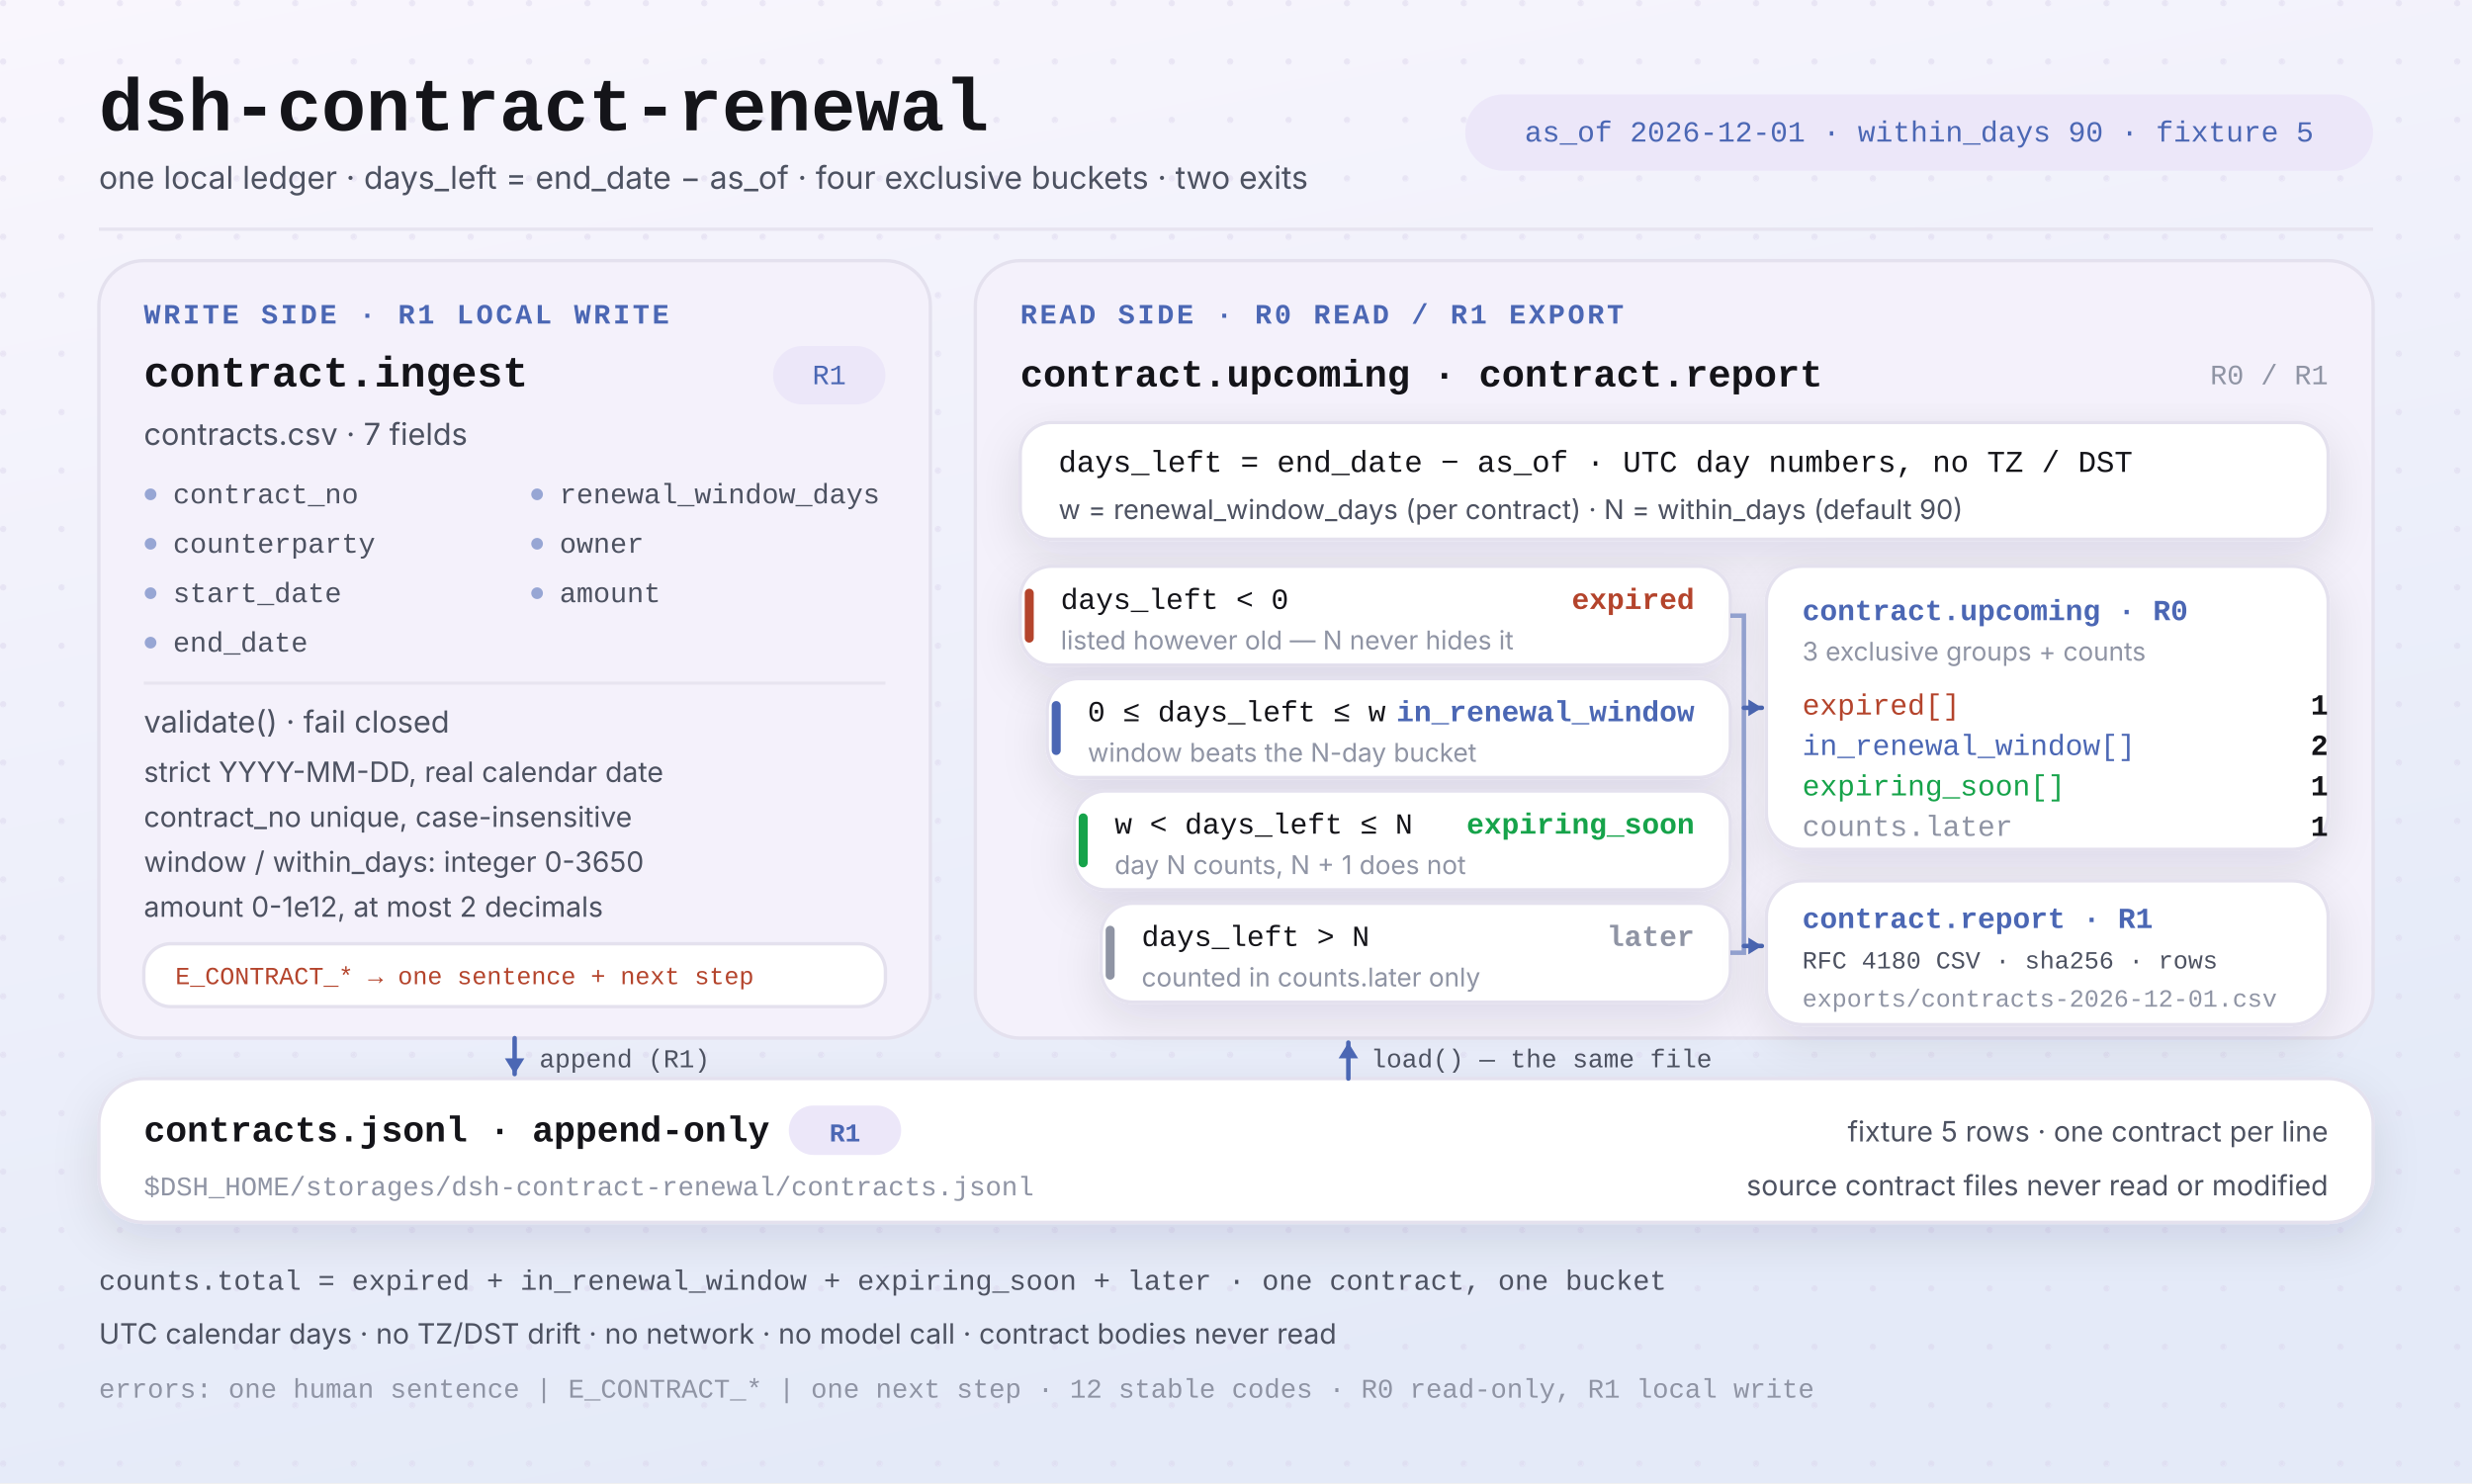
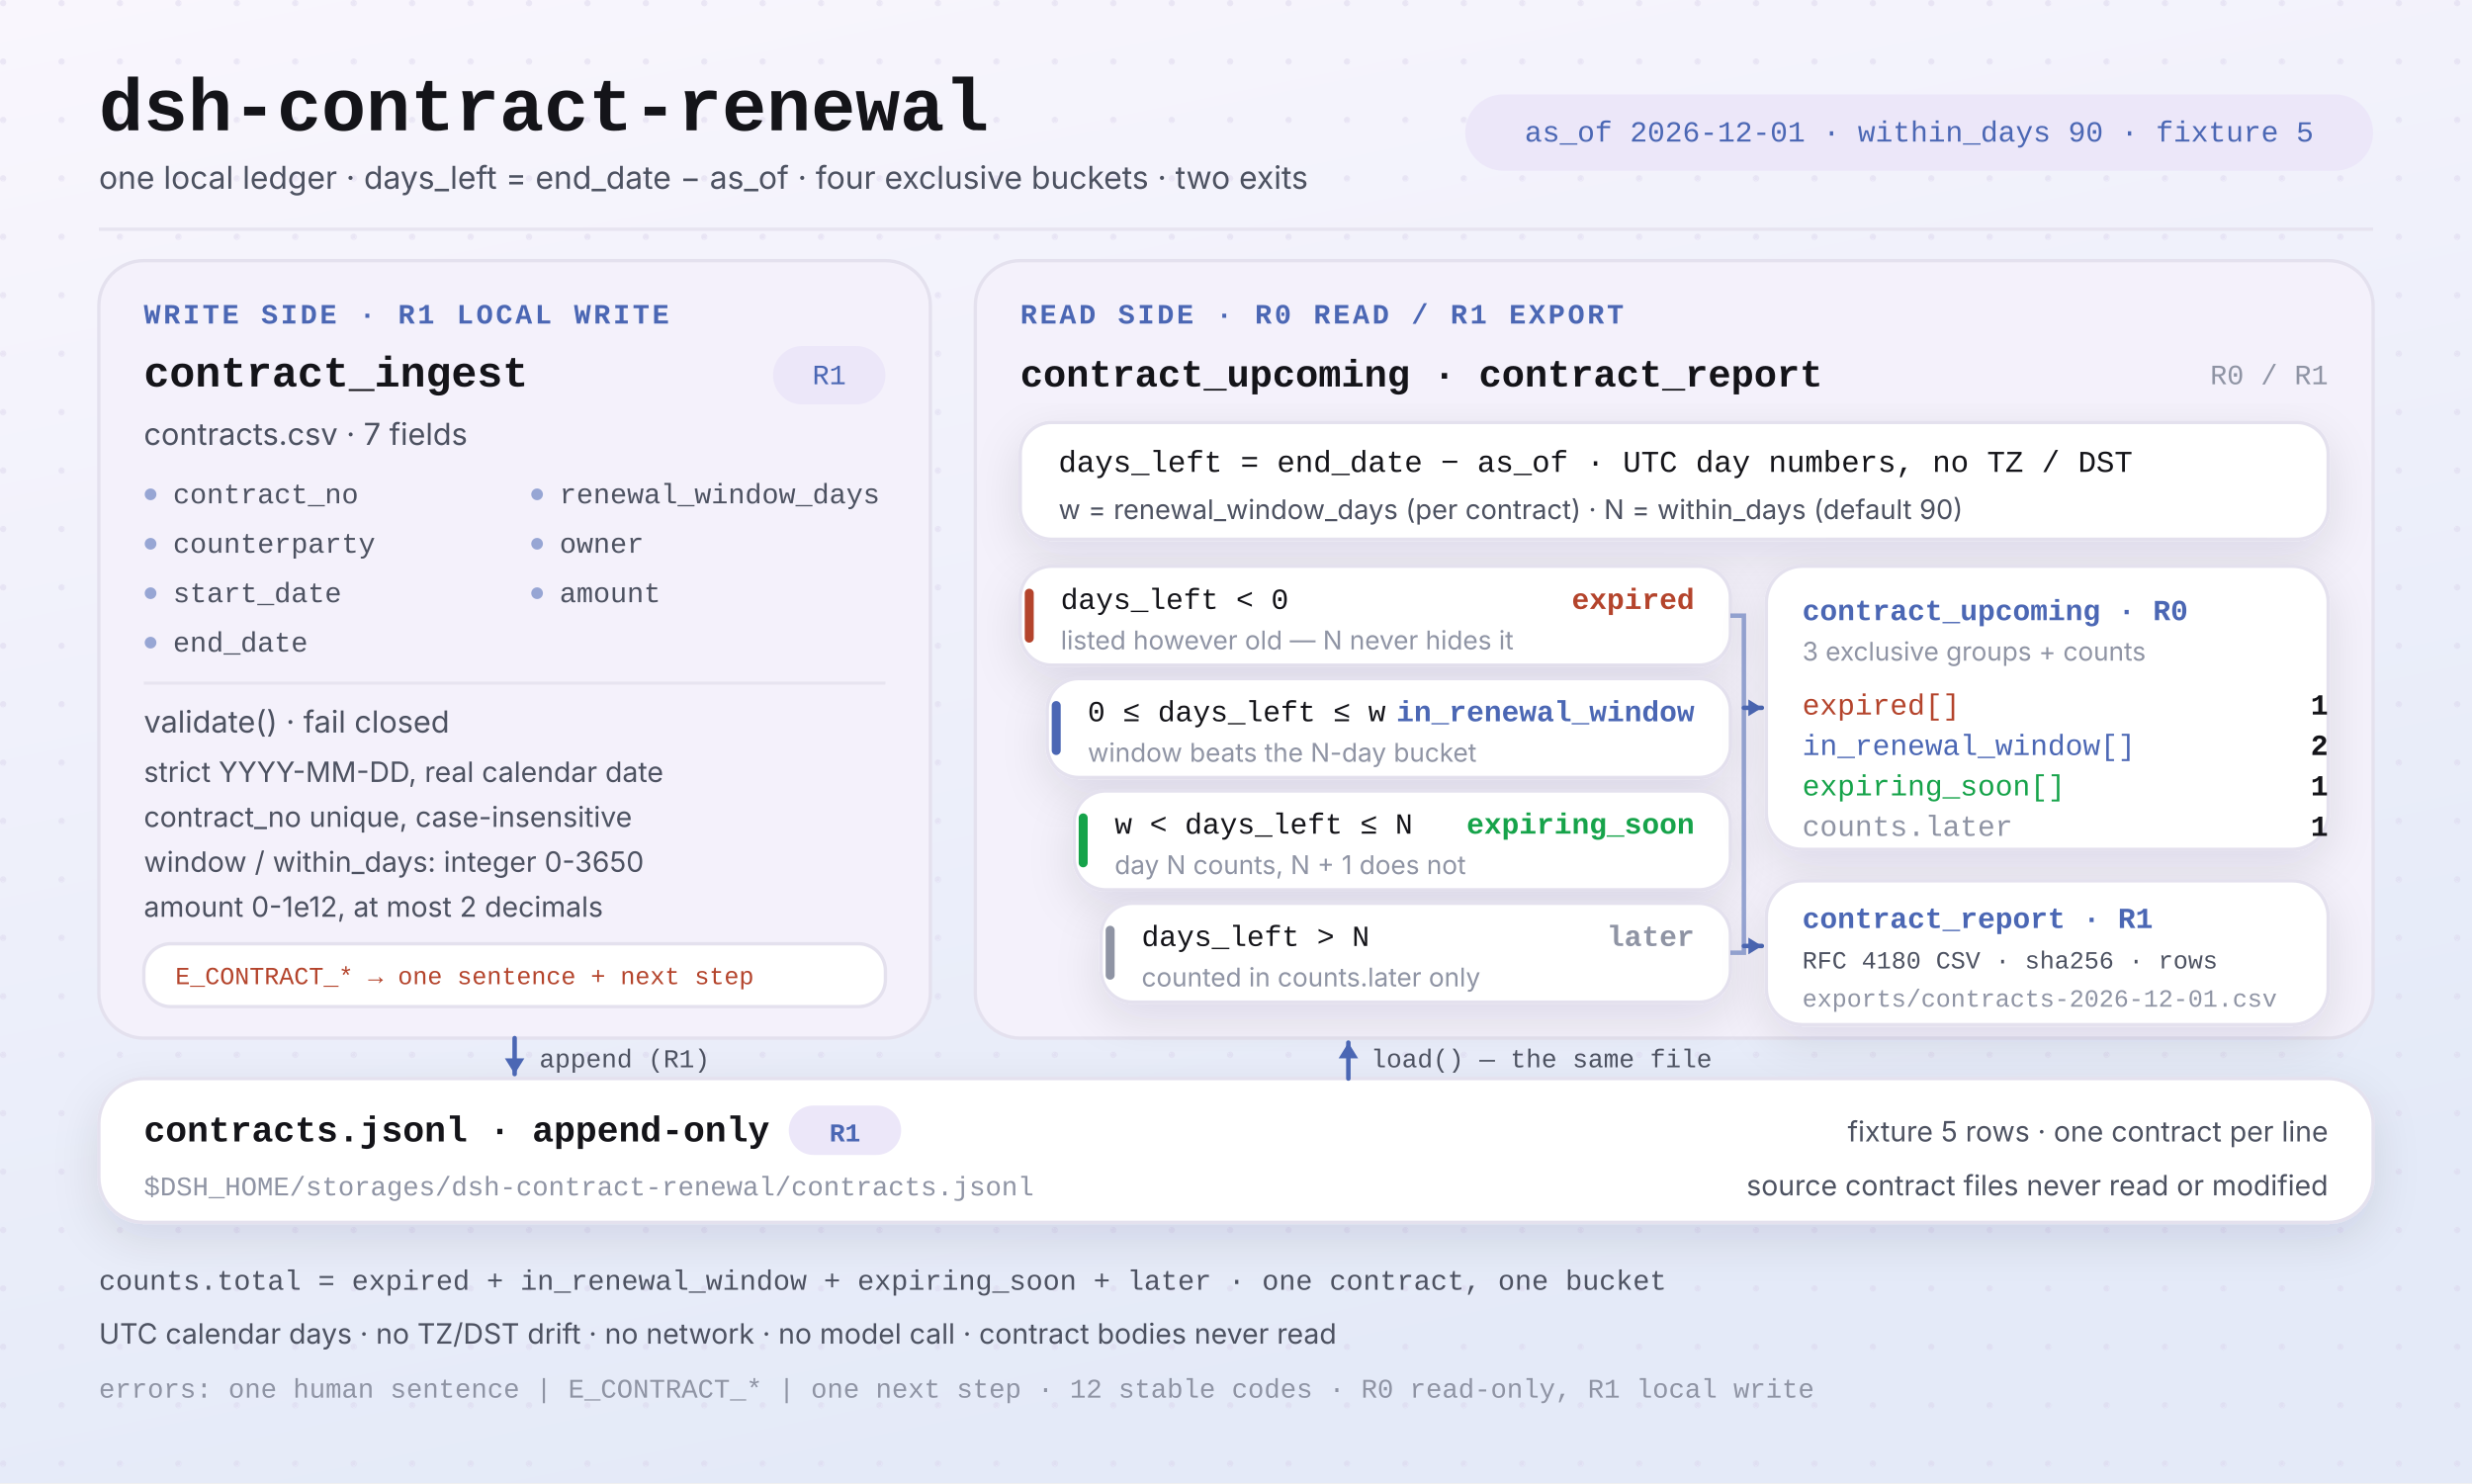
<svg xmlns="http://www.w3.org/2000/svg" width="1100" height="660" viewBox="0 0 1100 660" role="img" aria-labelledby="flowTitle flowDesc">
  <defs>
    <linearGradient id="bg" x1="0" y1="0" x2="0.35" y2="1">
      <stop offset="0" stop-color="#f9f6fd" />
      <stop offset="1" stop-color="#e4eaf8" />
    </linearGradient>
    <filter id="soft" x="-30%" y="-30%" width="160%" height="180%">
      <feDropShadow dx="0" dy="7" stdDeviation="10" flood-color="#1b1735" flood-opacity="0.10" />
    </filter>
    <pattern id="dots" width="26" height="26" patternUnits="userSpaceOnUse">
      <circle cx="1.4" cy="1.4" r="1.4" fill="#d9d3ea" />
    </pattern>
  </defs>
  <rect width="1100" height="660" fill="url(#bg)" />
  <rect width="1100" height="660" fill="url(#dots)" opacity=".45" />
  <text x="44" y="58" fill="#141419" font-family="ui-monospace, SFMono-Regular, Menlo, Consolas, 'Courier New', monospace" font-size="33" font-weight="700">dsh-contract-renewal</text>
  <text x="44" y="84" fill="#4d5261" font-family="ui-sans-serif, system-ui, -apple-system, 'Segoe UI', 'Microsoft YaHei', sans-serif" font-size="14">one local ledger · days_left = end_date − as_of · four exclusive buckets · two exits</text>
  <rect x="652" y="42" width="404" height="34" rx="17" fill="#ece7f9" />
  <text x="854" y="63" fill="#4B67B4" font-family="ui-monospace, SFMono-Regular, Menlo, Consolas, 'Courier New', monospace" font-size="13" text-anchor="middle">as_of 2026-12-01 · within_days 90 · fixture 5</text>
  <line x1="44" y1="102" x2="1056" y2="102" stroke="#e7e4f0" stroke-width="1.5" />
  <rect x="44" y="116" width="370" height="346" rx="20" fill="#f4f1fb" stroke="#e4e1ee" stroke-width="1.5" />
  <text x="64" y="144" fill="#4B67B4" font-family="ui-monospace, SFMono-Regular, Menlo, Consolas, 'Courier New', monospace" font-size="12.5" font-weight="700" letter-spacing="1.2">WRITE SIDE · R1 LOCAL WRITE</text>
-   <text x="64" y="172" fill="#141419" font-family="ui-monospace, SFMono-Regular, Menlo, Consolas, 'Courier New', monospace" font-size="19" font-weight="700">contract.ingest</text>
+   <text x="64" y="172" fill="#141419" font-family="ui-monospace, SFMono-Regular, Menlo, Consolas, 'Courier New', monospace" font-size="19" font-weight="700">contract_ingest</text>
  <rect x="344" y="154" width="50" height="26" rx="13" fill="#ece7f9" />
  <text x="369" y="171" fill="#4B67B4" font-family="ui-monospace, SFMono-Regular, Menlo, Consolas, 'Courier New', monospace" font-size="12.5" text-anchor="middle">R1</text>
  <text x="64" y="198" fill="#4d5261" font-family="ui-sans-serif, system-ui, -apple-system, 'Segoe UI', 'Microsoft YaHei', sans-serif" font-size="13.5">contracts.csv · 7 fields</text>
  <circle cx="67" cy="220" r="2.6" fill="#4B67B4" opacity=".55" />
  <text x="77" y="224" fill="#4d5261" font-family="ui-monospace, SFMono-Regular, Menlo, Consolas, 'Courier New', monospace" font-size="12.5">contract_no</text>
  <circle cx="67" cy="242" r="2.6" fill="#4B67B4" opacity=".55" />
  <text x="77" y="246" fill="#4d5261" font-family="ui-monospace, SFMono-Regular, Menlo, Consolas, 'Courier New', monospace" font-size="12.5">counterparty</text>
  <circle cx="67" cy="264" r="2.6" fill="#4B67B4" opacity=".55" />
  <text x="77" y="268" fill="#4d5261" font-family="ui-monospace, SFMono-Regular, Menlo, Consolas, 'Courier New', monospace" font-size="12.5">start_date</text>
  <circle cx="67" cy="286" r="2.6" fill="#4B67B4" opacity=".55" />
  <text x="77" y="290" fill="#4d5261" font-family="ui-monospace, SFMono-Regular, Menlo, Consolas, 'Courier New', monospace" font-size="12.5">end_date</text>
  <circle cx="239" cy="220" r="2.6" fill="#4B67B4" opacity=".55" />
  <text x="249" y="224" fill="#4d5261" font-family="ui-monospace, SFMono-Regular, Menlo, Consolas, 'Courier New', monospace" font-size="12.5">renewal_window_days</text>
  <circle cx="239" cy="242" r="2.6" fill="#4B67B4" opacity=".55" />
  <text x="249" y="246" fill="#4d5261" font-family="ui-monospace, SFMono-Regular, Menlo, Consolas, 'Courier New', monospace" font-size="12.5">owner</text>
  <circle cx="239" cy="264" r="2.6" fill="#4B67B4" opacity=".55" />
  <text x="249" y="268" fill="#4d5261" font-family="ui-monospace, SFMono-Regular, Menlo, Consolas, 'Courier New', monospace" font-size="12.5">amount</text>
  <line x1="64" y1="304" x2="394" y2="304" stroke="#e7e4f0" stroke-width="1.4" />
  <text x="64" y="326" fill="#4d5261" font-family="ui-sans-serif, system-ui, -apple-system, 'Segoe UI', 'Microsoft YaHei', sans-serif" font-size="13.5">validate() · fail closed</text>
  <text x="64" y="348" fill="#4d5261" font-family="ui-sans-serif, system-ui, -apple-system, 'Segoe UI', 'Microsoft YaHei', sans-serif" font-size="12.5">strict YYYY-MM-DD, real calendar date</text>
  <text x="64" y="368" fill="#4d5261" font-family="ui-sans-serif, system-ui, -apple-system, 'Segoe UI', 'Microsoft YaHei', sans-serif" font-size="12.5">contract_no unique, case-insensitive</text>
  <text x="64" y="388" fill="#4d5261" font-family="ui-sans-serif, system-ui, -apple-system, 'Segoe UI', 'Microsoft YaHei', sans-serif" font-size="12.5">window / within_days: integer 0-3650</text>
  <text x="64" y="408" fill="#4d5261" font-family="ui-sans-serif, system-ui, -apple-system, 'Segoe UI', 'Microsoft YaHei', sans-serif" font-size="12.5">amount 0-1e12, at most 2 decimals</text>
  <rect x="64" y="420" width="330" height="28" rx="12" fill="#ffffff" stroke="#e4e1ee" stroke-width="1.5" />
  <text x="78" y="438" fill="#b4442c" font-family="ui-monospace, SFMono-Regular, Menlo, Consolas, 'Courier New', monospace" font-size="11">E_CONTRACT_* → one sentence + next step</text>
  <rect x="434" y="116" width="622" height="346" rx="20" fill="#f4f1fb" stroke="#e4e1ee" stroke-width="1.5" />
  <text x="454" y="144" fill="#4B67B4" font-family="ui-monospace, SFMono-Regular, Menlo, Consolas, 'Courier New', monospace" font-size="12.5" font-weight="700" letter-spacing="1.2">READ SIDE · R0 READ / R1 EXPORT</text>
-   <text x="454" y="172" fill="#141419" font-family="ui-monospace, SFMono-Regular, Menlo, Consolas, 'Courier New', monospace" font-size="17" font-weight="700">contract.upcoming · contract.report</text>
+   <text x="454" y="172" fill="#141419" font-family="ui-monospace, SFMono-Regular, Menlo, Consolas, 'Courier New', monospace" font-size="17" font-weight="700">contract_upcoming · contract_report</text>
  <text x="1036" y="171" fill="#8f94a4" font-family="ui-monospace, SFMono-Regular, Menlo, Consolas, 'Courier New', monospace" font-size="12.5" text-anchor="end">R0 / R1</text>
  <g filter="url(#soft)">
    <rect x="454" y="188" width="582" height="52" rx="14" fill="#ffffff" stroke="#e4e1ee" stroke-width="1.5" />
  </g>
  <text x="471" y="210" fill="#141419" font-family="ui-monospace, SFMono-Regular, Menlo, Consolas, 'Courier New', monospace" font-size="13.5">days_left = end_date − as_of  ·  UTC day numbers, no TZ / DST</text>
  <text x="471" y="231" fill="#4d5261" font-family="ui-sans-serif, system-ui, -apple-system, 'Segoe UI', 'Microsoft YaHei', sans-serif" font-size="12">w = renewal_window_days (per contract)  ·  N = within_days (default 90)</text>
  <g filter="url(#soft)">
    <rect x="454" y="252" width="316" height="44" rx="14" fill="#ffffff" stroke="#e4e1ee" stroke-width="1.5" />
  </g>
  <rect x="456" y="262" width="4" height="24" rx="2" fill="#b4442c" />
  <text x="472" y="271" fill="#141419" font-family="ui-monospace, SFMono-Regular, Menlo, Consolas, 'Courier New', monospace" font-size="13">days_left &lt; 0</text>
  <text x="754" y="271" fill="#b4442c" font-family="ui-monospace, SFMono-Regular, Menlo, Consolas, 'Courier New', monospace" font-size="13" text-anchor="end" font-weight="700">expired</text>
  <text x="472" y="289" fill="#8f94a4" font-family="ui-sans-serif, system-ui, -apple-system, 'Segoe UI', 'Microsoft YaHei', sans-serif" font-size="11.5">listed however old — N never hides it</text>
  <g filter="url(#soft)">
    <rect x="466" y="302" width="304" height="44" rx="14" fill="#ffffff" stroke="#e4e1ee" stroke-width="1.5" />
  </g>
  <rect x="468" y="312" width="4" height="24" rx="2" fill="#4B67B4" />
  <text x="484" y="321" fill="#141419" font-family="ui-monospace, SFMono-Regular, Menlo, Consolas, 'Courier New', monospace" font-size="13">0 ≤ days_left ≤ w</text>
  <text x="754" y="321" fill="#4B67B4" font-family="ui-monospace, SFMono-Regular, Menlo, Consolas, 'Courier New', monospace" font-size="13" text-anchor="end" font-weight="700">in_renewal_window</text>
  <text x="484" y="339" fill="#8f94a4" font-family="ui-sans-serif, system-ui, -apple-system, 'Segoe UI', 'Microsoft YaHei', sans-serif" font-size="11.5">window beats the N-day bucket</text>
  <g filter="url(#soft)">
    <rect x="478" y="352" width="292" height="44" rx="14" fill="#ffffff" stroke="#e4e1ee" stroke-width="1.5" />
  </g>
  <rect x="480" y="362" width="4" height="24" rx="2" fill="#16a34a" />
  <text x="496" y="371" fill="#141419" font-family="ui-monospace, SFMono-Regular, Menlo, Consolas, 'Courier New', monospace" font-size="13">w &lt; days_left ≤ N</text>
  <text x="754" y="371" fill="#16a34a" font-family="ui-monospace, SFMono-Regular, Menlo, Consolas, 'Courier New', monospace" font-size="13" text-anchor="end" font-weight="700">expiring_soon</text>
  <text x="496" y="389" fill="#8f94a4" font-family="ui-sans-serif, system-ui, -apple-system, 'Segoe UI', 'Microsoft YaHei', sans-serif" font-size="11.5">day N counts, N + 1 does not</text>
  <g filter="url(#soft)">
    <rect x="490" y="402" width="280" height="44" rx="14" fill="#ffffff" stroke="#e4e1ee" stroke-width="1.5" />
  </g>
  <rect x="492" y="412" width="4" height="24" rx="2" fill="#8f94a4" />
  <text x="508" y="421" fill="#141419" font-family="ui-monospace, SFMono-Regular, Menlo, Consolas, 'Courier New', monospace" font-size="13">days_left &gt; N</text>
  <text x="754" y="421" fill="#8f94a4" font-family="ui-monospace, SFMono-Regular, Menlo, Consolas, 'Courier New', monospace" font-size="13" text-anchor="end" font-weight="700">later</text>
  <text x="508" y="439" fill="#8f94a4" font-family="ui-sans-serif, system-ui, -apple-system, 'Segoe UI', 'Microsoft YaHei', sans-serif" font-size="11.5">counted in counts.later only</text>
  <path d="M770 274 L776 274 L776 424 L770 424" fill="none" stroke="#4B67B4" stroke-width="2" opacity=".55" />
  <path d="M776 315 L784 315" fill="none" stroke="#4B67B4" stroke-width="2" stroke-linecap="round" />
  <path d="M778 311.28L778 318.72L784 315 Z" fill="#4B67B4" />
  <path d="M776 421 L784 421" fill="none" stroke="#4B67B4" stroke-width="2" stroke-linecap="round" />
  <path d="M778 417.28L778 424.72L784 421 Z" fill="#4B67B4" />
  <g filter="url(#soft)">
    <rect x="786" y="252" width="250" height="126" rx="16" fill="#ffffff" stroke="#e4e1ee" stroke-width="1.5" />
  </g>
-   <text x="802" y="276" fill="#4B67B4" font-family="ui-monospace, SFMono-Regular, Menlo, Consolas, 'Courier New', monospace" font-size="13" font-weight="700">contract.upcoming · R0</text>
+   <text x="802" y="276" fill="#4B67B4" font-family="ui-monospace, SFMono-Regular, Menlo, Consolas, 'Courier New', monospace" font-size="13" font-weight="700">contract_upcoming · R0</text>
  <text x="802" y="294" fill="#8f94a4" font-family="ui-sans-serif, system-ui, -apple-system, 'Segoe UI', 'Microsoft YaHei', sans-serif" font-size="11.5">3 exclusive groups + counts</text>
  <text x="802" y="318" fill="#b4442c" font-family="ui-monospace, SFMono-Regular, Menlo, Consolas, 'Courier New', monospace" font-size="13">expired[]</text>
  <text x="1036" y="318" fill="#141419" font-family="ui-monospace, SFMono-Regular, Menlo, Consolas, 'Courier New', monospace" font-size="13" text-anchor="end" font-weight="700">1</text>
  <text x="802" y="336" fill="#4B67B4" font-family="ui-monospace, SFMono-Regular, Menlo, Consolas, 'Courier New', monospace" font-size="13">in_renewal_window[]</text>
  <text x="1036" y="336" fill="#141419" font-family="ui-monospace, SFMono-Regular, Menlo, Consolas, 'Courier New', monospace" font-size="13" text-anchor="end" font-weight="700">2</text>
  <text x="802" y="354" fill="#16a34a" font-family="ui-monospace, SFMono-Regular, Menlo, Consolas, 'Courier New', monospace" font-size="13">expiring_soon[]</text>
  <text x="1036" y="354" fill="#141419" font-family="ui-monospace, SFMono-Regular, Menlo, Consolas, 'Courier New', monospace" font-size="13" text-anchor="end" font-weight="700">1</text>
  <text x="802" y="372" fill="#8f94a4" font-family="ui-monospace, SFMono-Regular, Menlo, Consolas, 'Courier New', monospace" font-size="13">counts.later</text>
  <text x="1036" y="372" fill="#141419" font-family="ui-monospace, SFMono-Regular, Menlo, Consolas, 'Courier New', monospace" font-size="13" text-anchor="end" font-weight="700">1</text>
  <g filter="url(#soft)">
    <rect x="786" y="392" width="250" height="64" rx="16" fill="#ffffff" stroke="#e4e1ee" stroke-width="1.5" />
  </g>
-   <text x="802" y="413" fill="#4B67B4" font-family="ui-monospace, SFMono-Regular, Menlo, Consolas, 'Courier New', monospace" font-size="13" font-weight="700">contract.report · R1</text>
+   <text x="802" y="413" fill="#4B67B4" font-family="ui-monospace, SFMono-Regular, Menlo, Consolas, 'Courier New', monospace" font-size="13" font-weight="700">contract_report · R1</text>
  <text x="802" y="431" fill="#4d5261" font-family="ui-monospace, SFMono-Regular, Menlo, Consolas, 'Courier New', monospace" font-size="11">RFC 4180 CSV · sha256 · rows</text>
  <text x="802" y="448" fill="#8f94a4" font-family="ui-monospace, SFMono-Regular, Menlo, Consolas, 'Courier New', monospace" font-size="11">exports/contracts-2026-12-01.csv</text>
  <g filter="url(#soft)">
    <rect x="44" y="480" width="1012" height="64" rx="20" fill="#ffffff" stroke="#e4e1ee" stroke-width="1.5" />
  </g>
  <text x="64" y="508" fill="#141419" font-family="ui-monospace, SFMono-Regular, Menlo, Consolas, 'Courier New', monospace" font-size="16" font-weight="700">contracts.jsonl · append-only</text>
  <text x="64" y="532" fill="#8f94a4" font-family="ui-monospace, SFMono-Regular, Menlo, Consolas, 'Courier New', monospace" font-size="12">$DSH_HOME/storages/dsh-contract-renewal/contracts.jsonl</text>
  <text x="1036" y="508" fill="#4d5261" font-family="ui-sans-serif, system-ui, -apple-system, 'Segoe UI', 'Microsoft YaHei', sans-serif" font-size="12.5" text-anchor="end">fixture 5 rows · one contract per line</text>
  <text x="1036" y="532" fill="#4d5261" font-family="ui-sans-serif, system-ui, -apple-system, 'Segoe UI', 'Microsoft YaHei', sans-serif" font-size="12.5" text-anchor="end">source contract files never read or modified</text>
  <rect x="351" y="492" width="50" height="22" rx="11" fill="#ece7f9" />
  <text x="376" y="508" fill="#4B67B4" font-family="ui-monospace, SFMono-Regular, Menlo, Consolas, 'Courier New', monospace" font-size="11.5" text-anchor="middle" font-weight="700">R1</text>
  <path d="M229 462 L229 478" fill="none" stroke="#4B67B4" stroke-width="2" stroke-linecap="round" />
  <path d="M224.66 471L233.34 471L229 478 Z" fill="#4B67B4" />
  <text x="240" y="475" fill="#4d5261" font-family="ui-monospace, SFMono-Regular, Menlo, Consolas, 'Courier New', monospace" font-size="11.5">append (R1)</text>
  <path d="M600 480 L600 464" fill="none" stroke="#4B67B4" stroke-width="2" stroke-linecap="round" />
  <path d="M595.66 471L604.34 471L600 464 Z" fill="#4B67B4" />
  <text x="610" y="475" fill="#4d5261" font-family="ui-monospace, SFMono-Regular, Menlo, Consolas, 'Courier New', monospace" font-size="11.5">load() — the same file</text>
  <text x="44" y="574" fill="#4d5261" font-family="ui-monospace, SFMono-Regular, Menlo, Consolas, 'Courier New', monospace" font-size="12.5">counts.total = expired + in_renewal_window + expiring_soon + later · one contract, one bucket</text>
  <text x="44" y="598" fill="#4d5261" font-family="ui-sans-serif, system-ui, -apple-system, 'Segoe UI', 'Microsoft YaHei', sans-serif" font-size="12.5">UTC calendar days · no TZ/DST drift · no network · no model call · contract bodies never read</text>
  <text x="44" y="622" fill="#8f94a4" font-family="ui-monospace, SFMono-Regular, Menlo, Consolas, 'Courier New', monospace" font-size="12">errors: one human sentence | E_CONTRACT_* | one next step · 12 stable codes · R0 read-only, R1 local write</text>
</svg>
